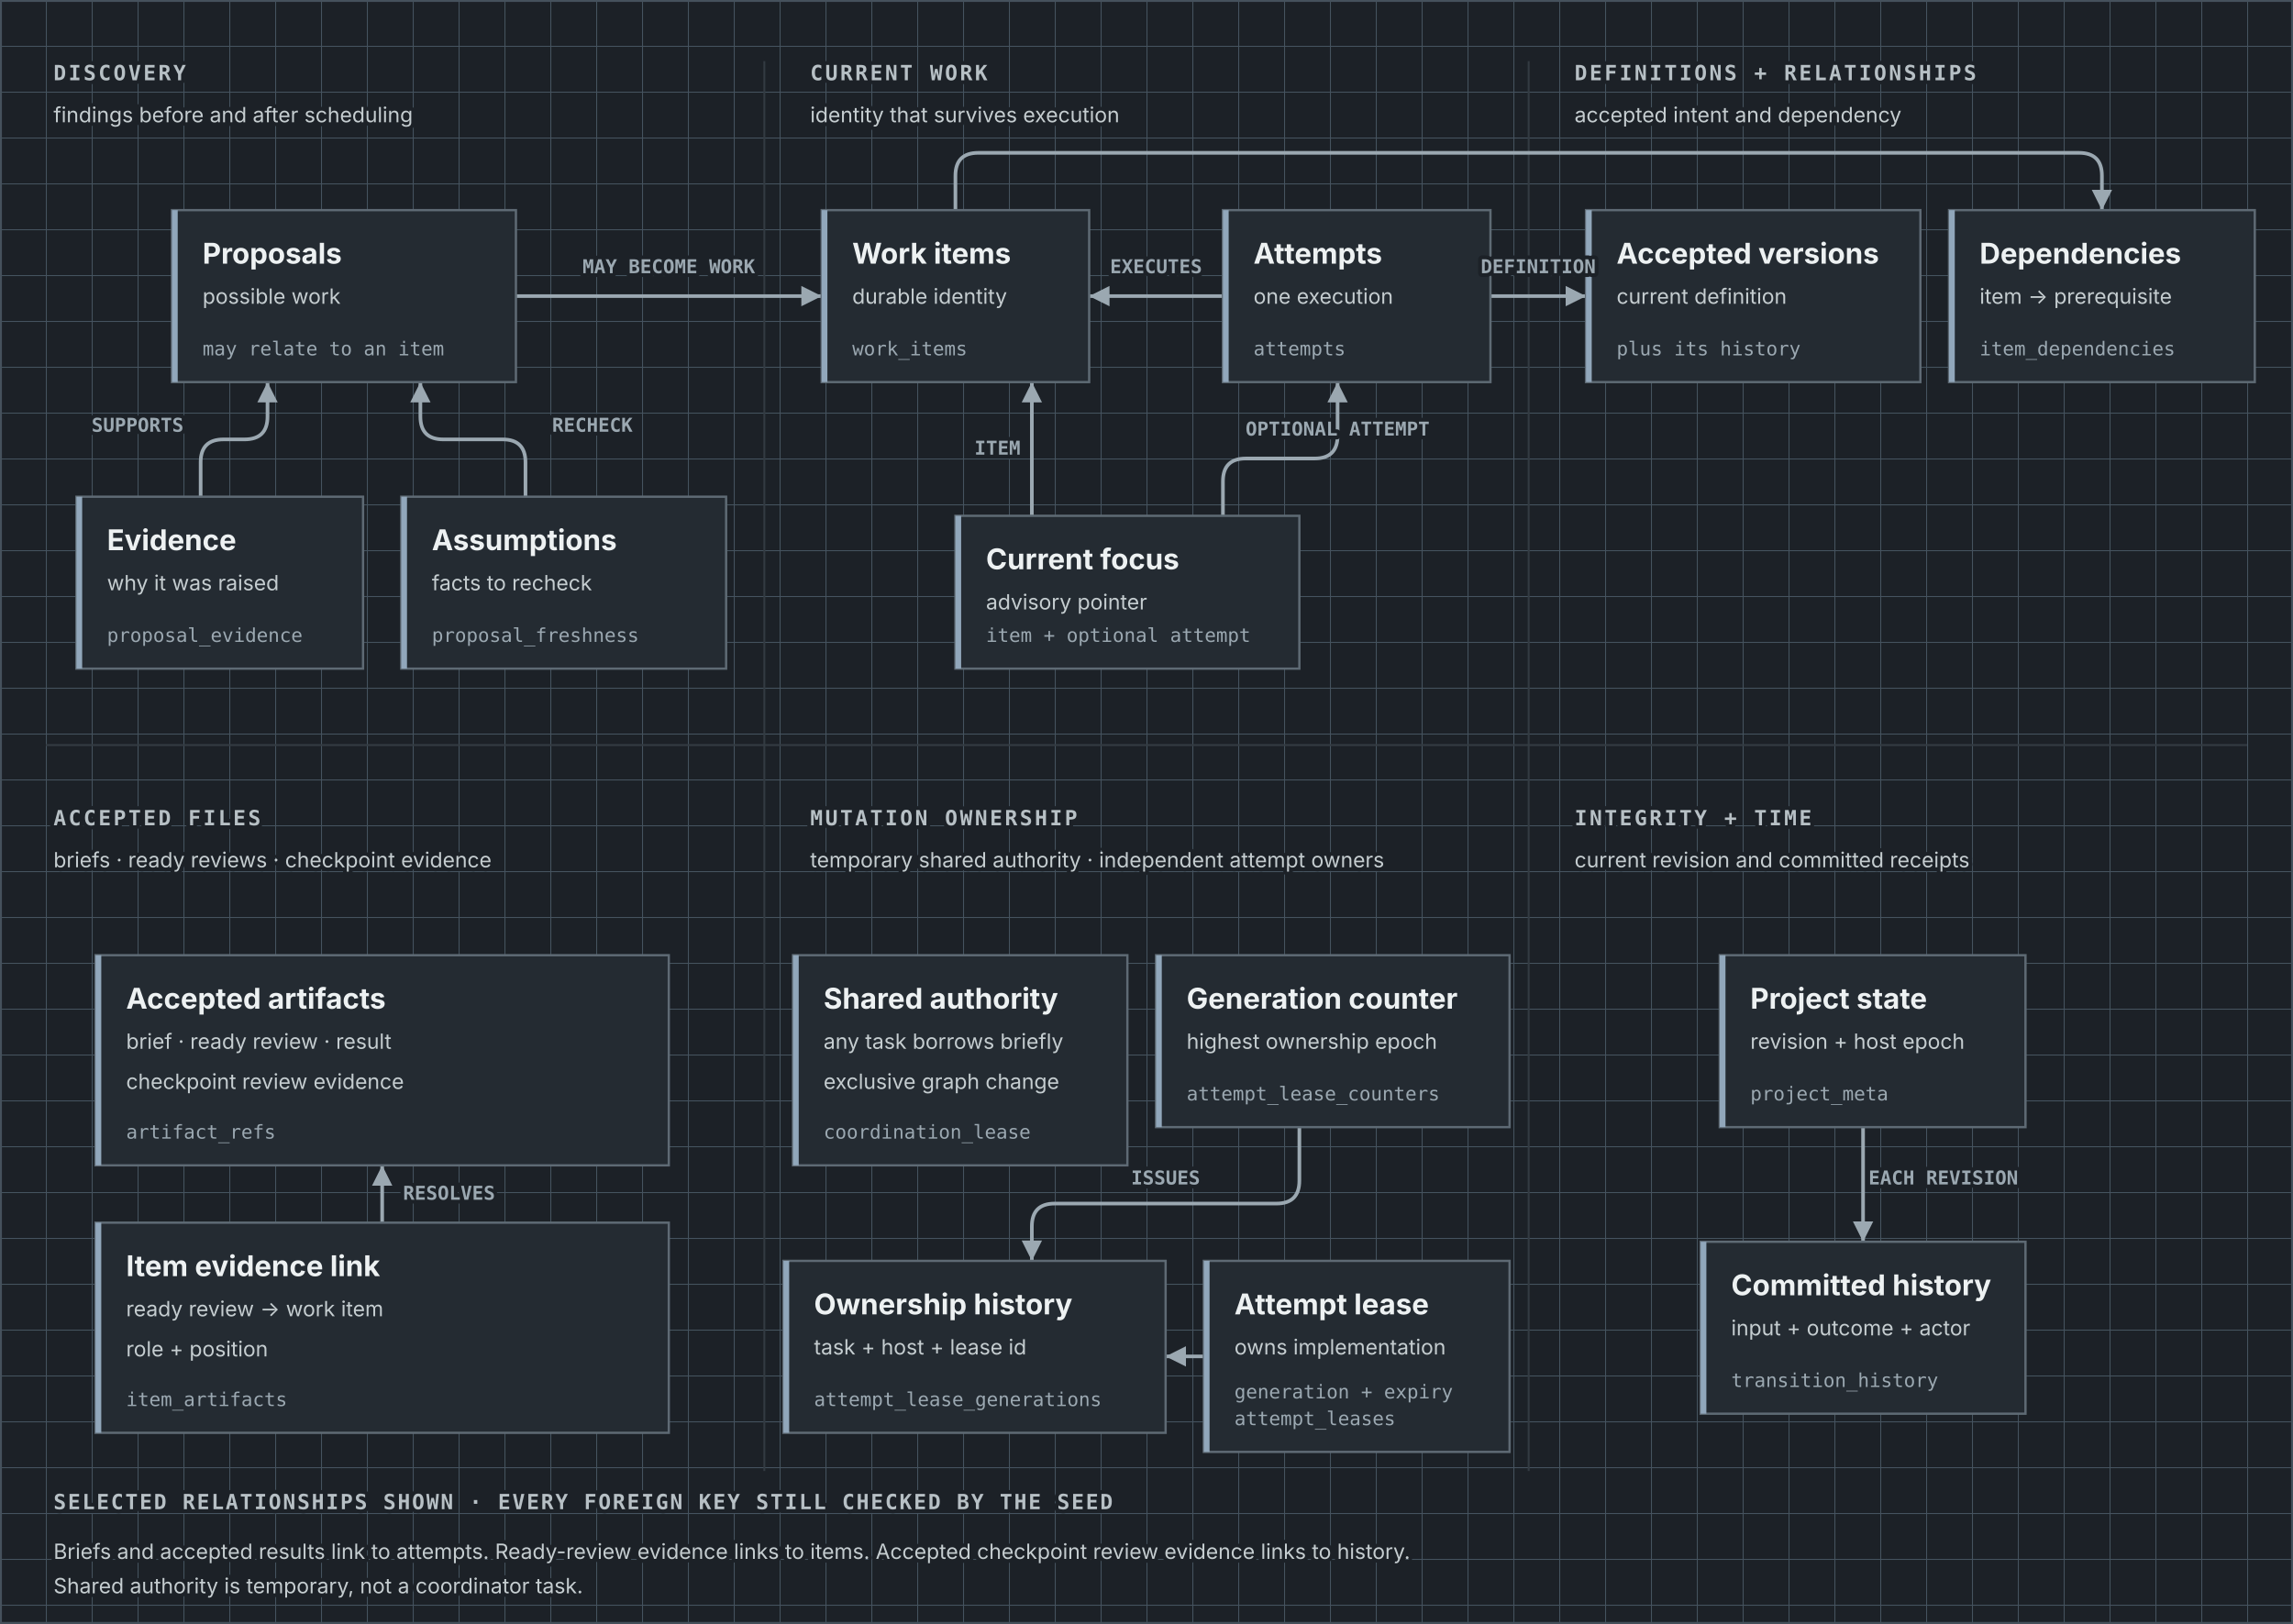
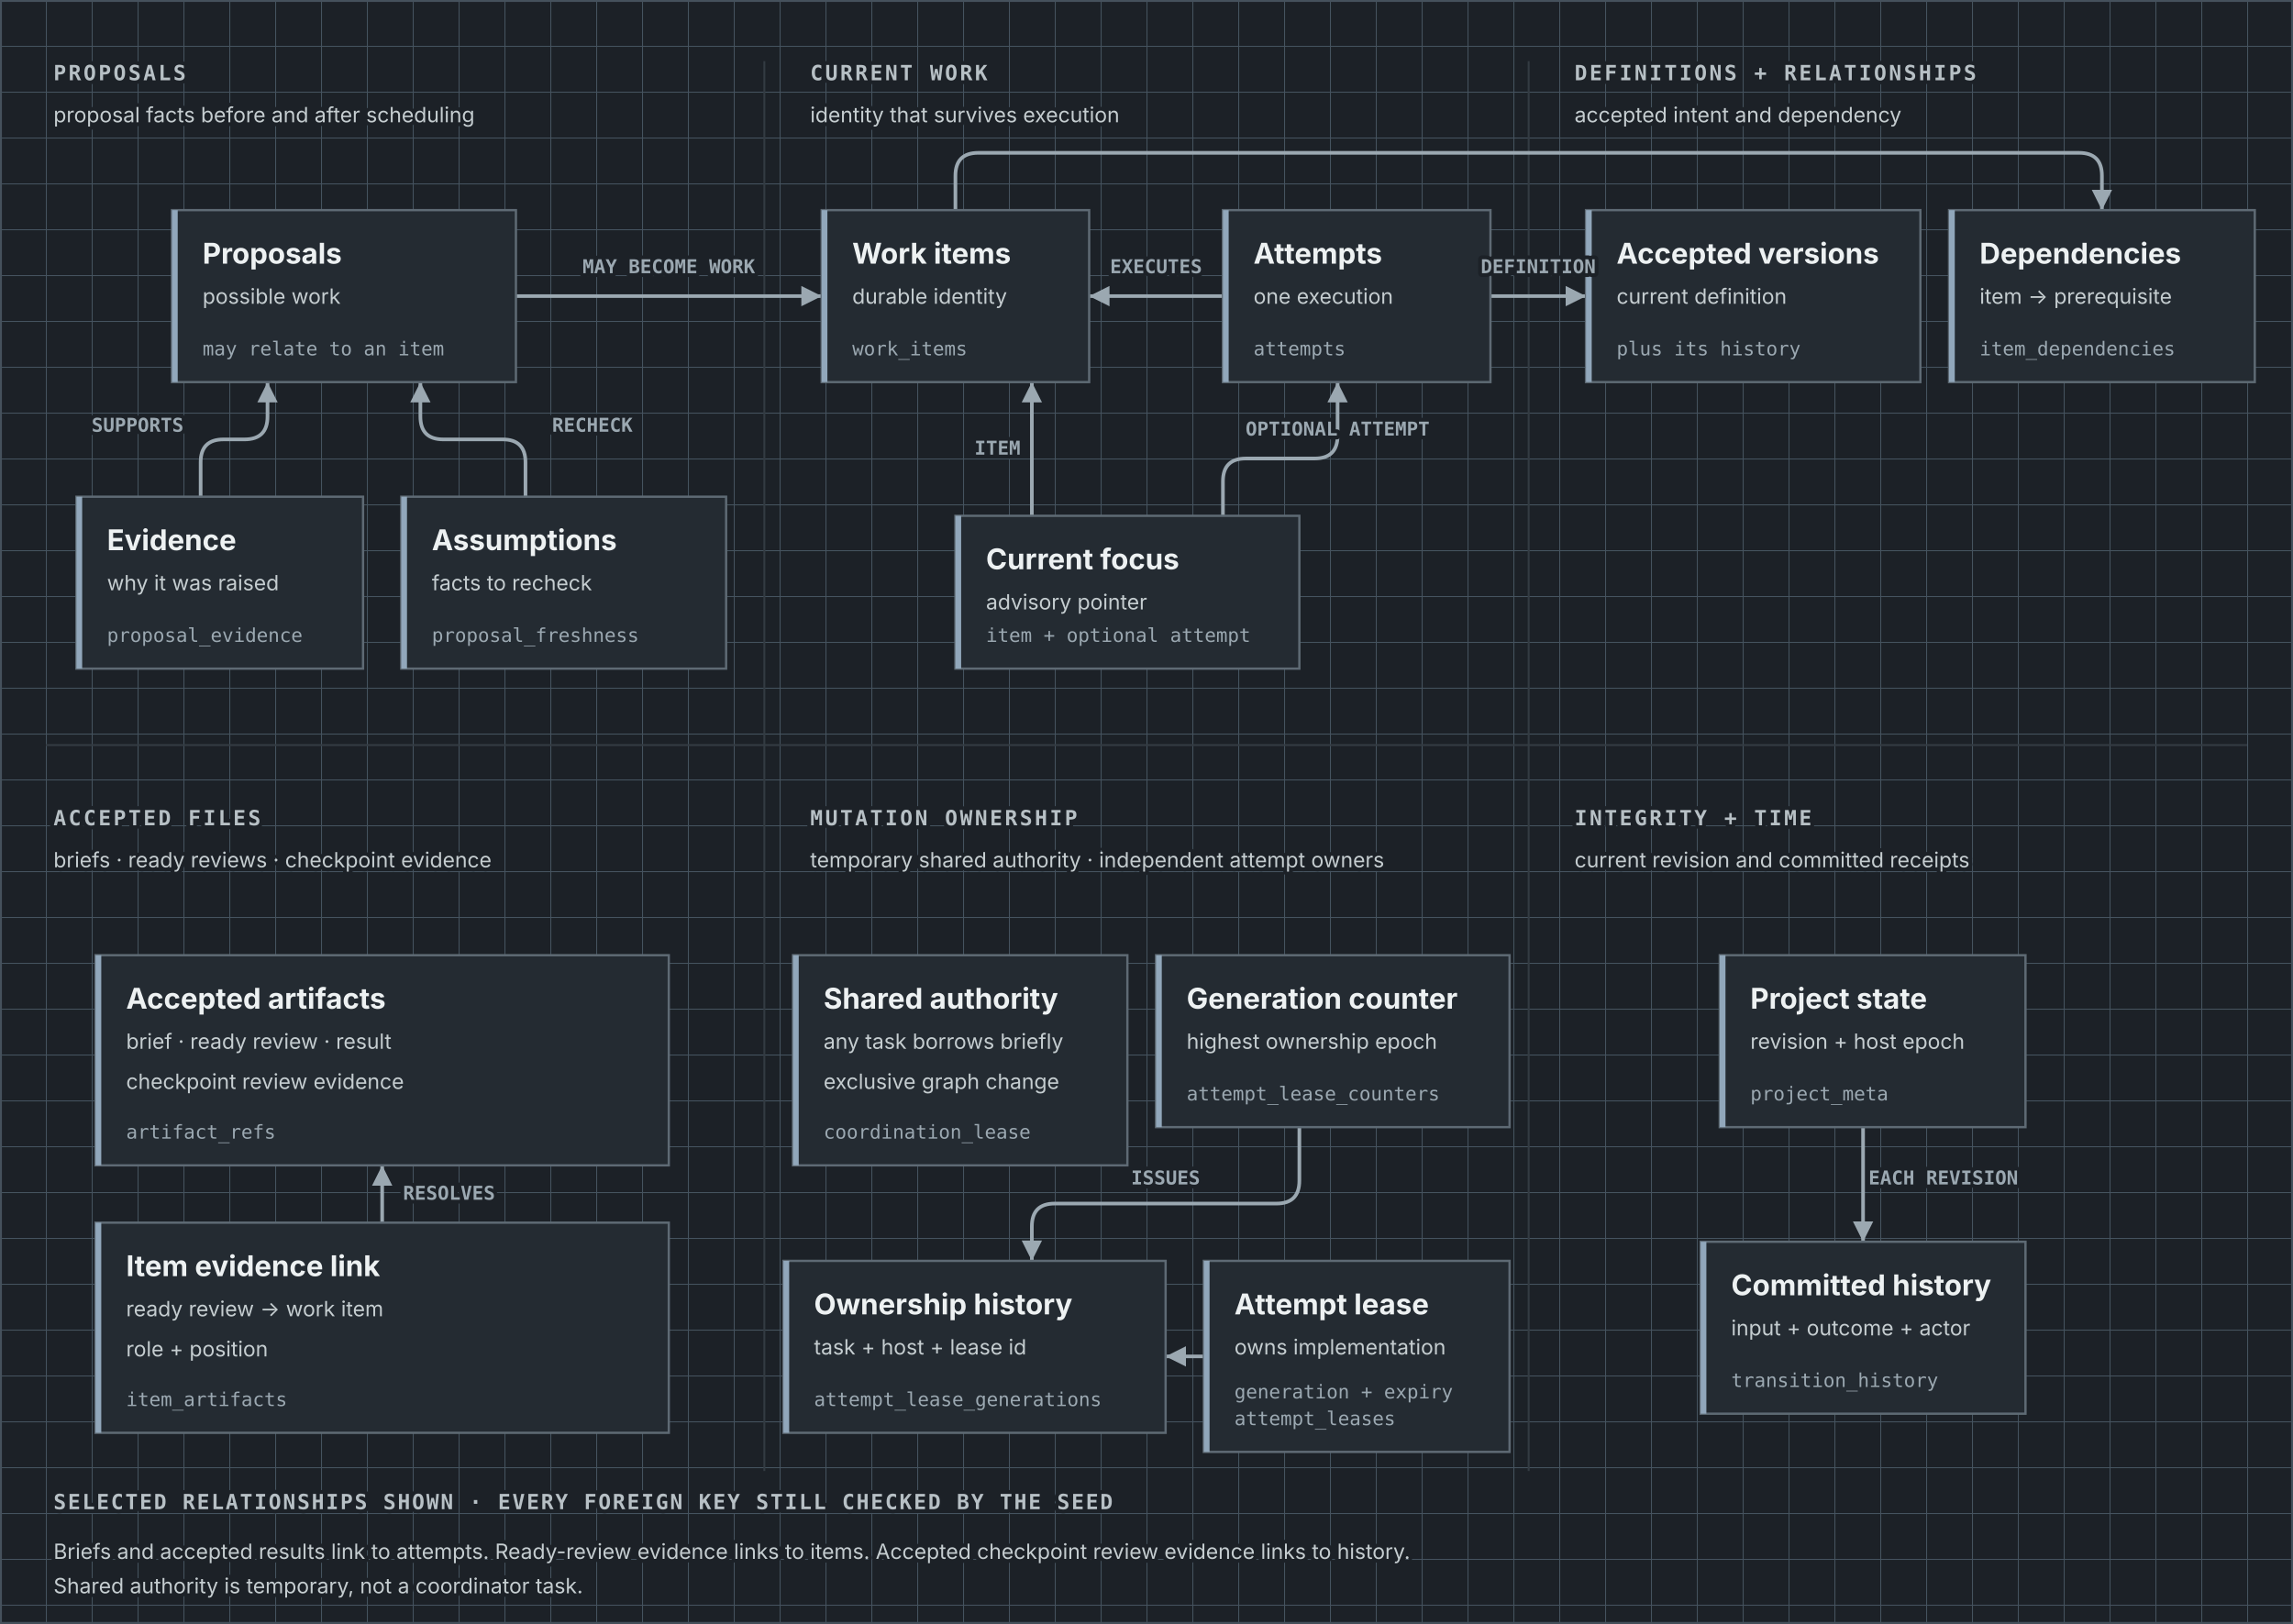
<svg xmlns="http://www.w3.org/2000/svg" role="img" aria-labelledby="title description" viewBox="0 0 1200 850">
  <defs>
    <pattern id="grid" width="24" height="24" patternUnits="userSpaceOnUse">
      <path d="M24 0H0V24" fill="none" stroke="#45535f" stroke-width="1" />
    </pattern>
    <marker id="arrow" viewBox="0 0 10 10" refX="9" refY="5" markerWidth="7" markerHeight="7" orient="auto">
      <path d="M1 1L9 5L1 9Z" fill="#9ba8b1" />
    </marker>
    <style>
      text { font-family: ui-sans-serif, system-ui, -apple-system, BlinkMacSystemFont, "Segoe UI", sans-serif; fill: #edf1f2; }
      .section-label, .box-label, .box-meta, .connector-label, .note-meta { font-family: ui-monospace, SFMono-Regular, Menlo, monospace; }
      .section-label, .box-label { font-size: 11px; font-weight: 700; letter-spacing: 0.11em; fill: #b7c0c5; }
      .section-subtitle { font-size: 11px; fill: #c5cdd0; }
      .guide { stroke: #333b42; stroke-width: 1; }
      .connector { fill: none; stroke: #9ba8b1; stroke-width: 1.9; stroke-linecap: round; }
      .connector-label { font-size: 10px; font-weight: 700; fill: #9ba8b1; }
      .box { fill: #242b32; stroke: #5e6a74; stroke-width: 1.2; }
      .box-title { font-size: 15px; font-weight: 700; }
      .box-body { font-size: 11px; fill: #c5cdd0; }
      .box-meta { font-size: 10px; fill: #9ba8b1; }
      .note { fill: #c5cdd0; }
      .note-meta { font-weight: 700; letter-spacing: 0.08em; fill: #b7c0c5; }
      .canvas-text { paint-order: stroke fill; stroke: #1c2127; stroke-width: 4px; stroke-linejoin: round; }
    </style>
  </defs>
  <rect width="1200" height="850" fill="#1c2127" />
  <rect width="1200" height="850" fill="url(#grid)" />
  <rect x="0.5" y="0.5" width="1199" height="849" fill="none" stroke="#45515c" />
  <line x1="400" y1="32" x2="400" y2="770" class="guide" />
  <line x1="800" y1="32" x2="800" y2="770" class="guide" />
  <line x1="24" y1="390" x2="1176" y2="390" class="guide" />
  <path d="M270 155L430 155" class="connector" marker-end="url(#arrow)" />
  <path d="M640 155L570 155" class="connector" marker-end="url(#arrow)" />
  <path d="M780 155L830 155" class="connector" marker-end="url(#arrow)" />
  <path d="M500 110L500 92Q500 80 512 80L1088 80Q1100 80 1100 92L1100 110" class="connector" marker-end="url(#arrow)" />
  <path d="M105 260L105 242Q105 230 117 230L128 230Q140 230 140 218L140 200" class="connector" marker-end="url(#arrow)" />
  <path d="M275 260L275 242Q275 230 263 230L232 230Q220 230 220 218L220 200" class="connector" marker-end="url(#arrow)" />
  <path d="M540 270L540 200" class="connector" marker-end="url(#arrow)" />
  <path d="M640 270L640 252Q640 240 652 240L688 240Q700 240 700 228L700 200" class="connector" marker-end="url(#arrow)" />
  <path d="M200 640L200 610" class="connector" marker-end="url(#arrow)" />
  <path d="M680 590L680 618Q680 630 668 630L552 630Q540 630 540 642L540 660" class="connector" marker-end="url(#arrow)" />
  <path d="M630 710L610 710" class="connector" marker-end="url(#arrow)" />
  <path d="M975 590L975 650" class="connector" marker-end="url(#arrow)" />
  <rect x="90" y="110" width="180" height="90" class="box" />
  <rect x="90" y="110" width="3" height="90" fill="#91a7bb" />
  <rect x="40" y="260" width="150" height="90" class="box" />
  <rect x="40" y="260" width="3" height="90" fill="#91a7bb" />
  <rect x="210" y="260" width="170" height="90" class="box" />
  <rect x="210" y="260" width="3" height="90" fill="#91a7bb" />
  <rect x="430" y="110" width="140" height="90" class="box" />
  <rect x="430" y="110" width="3" height="90" fill="#91a7bb" />
  <rect x="640" y="110" width="140" height="90" class="box" />
  <rect x="640" y="110" width="3" height="90" fill="#91a7bb" />
  <rect x="500" y="270" width="180" height="80" class="box" />
  <rect x="500" y="270" width="3" height="80" fill="#91a7bb" />
  <rect x="830" y="110" width="175" height="90" class="box" />
  <rect x="830" y="110" width="3" height="90" fill="#91a7bb" />
  <rect x="1020" y="110" width="160" height="90" class="box" />
  <rect x="1020" y="110" width="3" height="90" fill="#91a7bb" />
  <rect x="50" y="500" width="300" height="110" class="box" />
  <rect x="50" y="500" width="3" height="110" fill="#91a7bb" />
  <rect x="50" y="640" width="300" height="110" class="box" />
  <rect x="50" y="640" width="3" height="110" fill="#91a7bb" />
  <rect x="415" y="500" width="175" height="110" class="box" />
  <rect x="415" y="500" width="3" height="110" fill="#91a7bb" />
  <rect x="605" y="500" width="185" height="90" class="box" />
  <rect x="605" y="500" width="3" height="90" fill="#91a7bb" />
  <rect x="410" y="660" width="200" height="90" class="box" />
  <rect x="410" y="660" width="3" height="90" fill="#91a7bb" />
  <rect x="630" y="660" width="160" height="100" class="box" />
  <rect x="630" y="660" width="3" height="100" fill="#91a7bb" />
  <rect x="900" y="500" width="160" height="90" class="box" />
  <rect x="900" y="500" width="3" height="90" fill="#91a7bb" />
  <rect x="890" y="650" width="170" height="90" class="box" />
  <rect x="890" y="650" width="3" height="90" fill="#91a7bb" />
-   <text x="28" y="42" class="section-label canvas-text">DISCOVERY</text>
-   <text x="28" y="64" class="section-subtitle canvas-text">findings before and after scheduling</text>
+   <text x="28" y="42" class="section-label canvas-text">PROPOSALS</text>
+   <text x="28" y="64" class="section-subtitle canvas-text">proposal facts before and after scheduling</text>
  <text x="424" y="42" class="section-label canvas-text">CURRENT WORK</text>
  <text x="424" y="64" class="section-subtitle canvas-text">identity that survives execution</text>
  <text x="824" y="42" class="section-label canvas-text">DEFINITIONS + RELATIONSHIPS</text>
  <text x="824" y="64" class="section-subtitle canvas-text">accepted intent and dependency</text>
  <text x="28" y="432" class="section-label canvas-text">ACCEPTED FILES</text>
  <text x="28" y="454" class="section-subtitle canvas-text">briefs · ready reviews · checkpoint evidence</text>
  <text x="424" y="432" class="section-label canvas-text">MUTATION OWNERSHIP</text>
  <text x="424" y="454" class="section-subtitle canvas-text">temporary shared authority · independent attempt owners</text>
  <text x="824" y="432" class="section-label canvas-text">INTEGRITY + TIME</text>
  <text x="824" y="454" class="section-subtitle canvas-text">current revision and committed receipts</text>
  <text x="350" y="143" text-anchor="middle" class="connector-label canvas-text">MAY BECOME WORK</text>
  <text x="605" y="143" text-anchor="middle" class="connector-label canvas-text">EXECUTES</text>
  <text x="805" y="143" text-anchor="middle" class="connector-label canvas-text">DEFINITION</text>
  <text x="72" y="226" text-anchor="middle" class="connector-label canvas-text">SUPPORTS</text>
  <text x="310" y="226" text-anchor="middle" class="connector-label canvas-text">RECHECK</text>
  <text x="522" y="238" text-anchor="middle" class="connector-label canvas-text">ITEM</text>
  <text x="700" y="228" text-anchor="middle" class="connector-label canvas-text">OPTIONAL ATTEMPT</text>
  <text x="235" y="628" text-anchor="middle" class="connector-label canvas-text">RESOLVES</text>
  <text x="610" y="620" text-anchor="middle" class="connector-label canvas-text">ISSUES</text>
  <text x="1017" y="620" text-anchor="middle" class="connector-label canvas-text">EACH REVISION</text>
  <text x="106" y="138" class="box-title">Proposals</text>
  <text x="106" y="159" class="box-body">possible work</text>
  <text x="106" y="186" class="box-meta">may relate to an item</text>
  <text x="56" y="288" class="box-title">Evidence</text>
  <text x="56" y="309" class="box-body">why it was raised</text>
  <text x="56" y="336" class="box-meta">proposal_evidence</text>
  <text x="226" y="288" class="box-title">Assumptions</text>
  <text x="226" y="309" class="box-body">facts to recheck</text>
  <text x="226" y="336" class="box-meta">proposal_freshness</text>
  <text x="446" y="138" class="box-title">Work items</text>
  <text x="446" y="159" class="box-body">durable identity</text>
  <text x="446" y="186" class="box-meta">work_items</text>
  <text x="656" y="138" class="box-title">Attempts</text>
  <text x="656" y="159" class="box-body">one execution</text>
  <text x="656" y="186" class="box-meta">attempts</text>
  <text x="516" y="298" class="box-title">Current focus</text>
  <text x="516" y="319" class="box-body">advisory pointer</text>
  <text x="516" y="336" class="box-meta">item + optional attempt</text>
  <text x="846" y="138" class="box-title">Accepted versions</text>
  <text x="846" y="159" class="box-body">current definition</text>
  <text x="846" y="186" class="box-meta">plus its history</text>
  <text x="1036" y="138" class="box-title">Dependencies</text>
  <text x="1036" y="159" class="box-body">item → prerequisite</text>
  <text x="1036" y="186" class="box-meta">item_dependencies</text>
  <text x="66" y="528" class="box-title">Accepted artifacts</text>
  <text x="66" y="549" class="box-body">brief · ready review · result</text>
  <text x="66" y="570" class="box-body">checkpoint review evidence</text>
  <text x="66" y="596" class="box-meta">artifact_refs</text>
  <text x="66" y="668" class="box-title">Item evidence link</text>
  <text x="66" y="689" class="box-body">ready review → work item</text>
  <text x="66" y="710" class="box-body">role + position</text>
  <text x="66" y="736" class="box-meta">item_artifacts</text>
  <text x="431" y="528" class="box-title">Shared authority</text>
  <text x="431" y="549" class="box-body">any task borrows briefly</text>
  <text x="431" y="570" class="box-body">exclusive graph change</text>
  <text x="431" y="596" class="box-meta">coordination_lease</text>
  <text x="621" y="528" class="box-title">Generation counter</text>
  <text x="621" y="549" class="box-body">highest ownership epoch</text>
  <text x="621" y="576" class="box-meta">attempt_lease_counters</text>
  <text x="426" y="688" class="box-title">Ownership history</text>
  <text x="426" y="709" class="box-body">task + host + lease id</text>
  <text x="426" y="736" class="box-meta">attempt_lease_generations</text>
  <text x="646" y="688" class="box-title">Attempt lease</text>
  <text x="646" y="709" class="box-body">owns implementation</text>
  <text x="646" y="732" class="box-meta">generation + expiry</text>
  <text x="646" y="746" class="box-meta">attempt_leases</text>
  <text x="916" y="528" class="box-title">Project state</text>
  <text x="916" y="549" class="box-body">revision + host epoch</text>
  <text x="916" y="576" class="box-meta">project_meta</text>
  <text x="906" y="678" class="box-title">Committed history</text>
  <text x="906" y="699" class="box-body">input + outcome + actor</text>
  <text x="906" y="726" class="box-meta">transition_history</text>
  <text x="28" y="790" text-anchor="start" font-size="11" class="note-meta canvas-text">SELECTED RELATIONSHIPS SHOWN · EVERY FOREIGN KEY STILL CHECKED BY THE SEED</text>
  <text x="28" y="816" text-anchor="start" font-size="11" class="note canvas-text">Briefs and accepted results link to attempts. Ready-review evidence links to items. Accepted checkpoint review evidence links to history.</text>
  <text x="28" y="834" text-anchor="start" font-size="11" class="note canvas-text">Shared authority is temporary, not a coordinator task.</text>
</svg>
